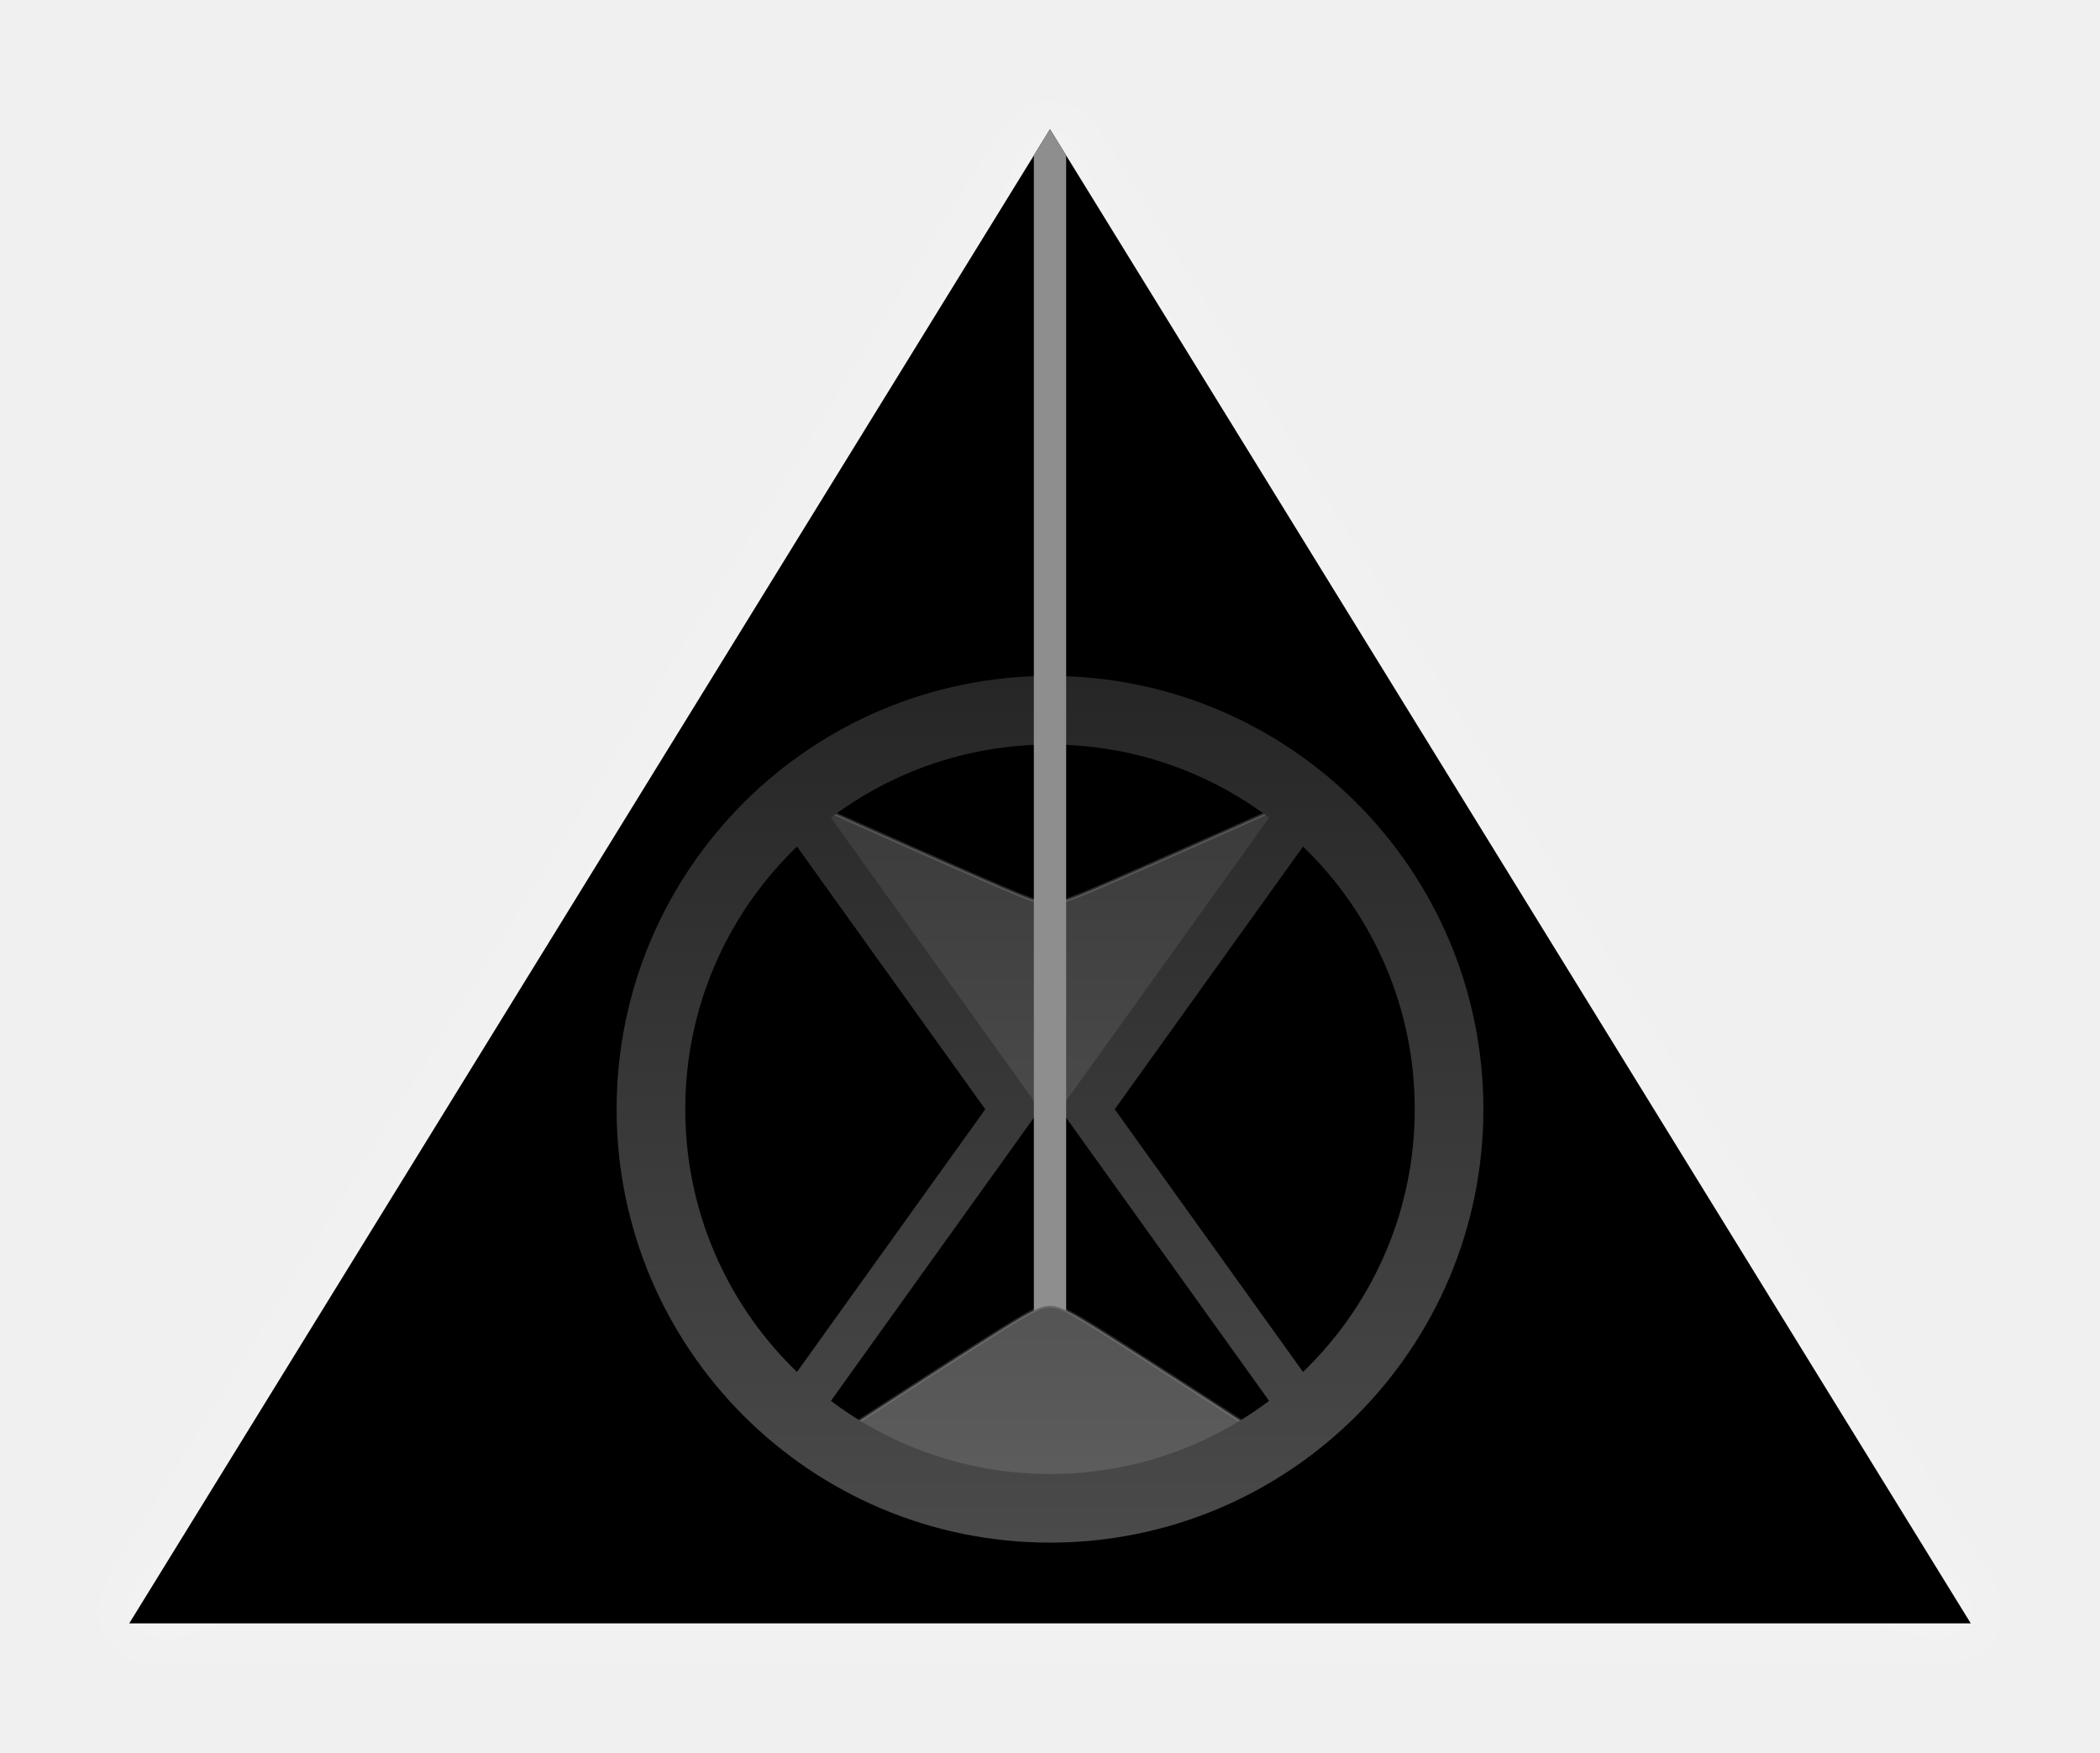
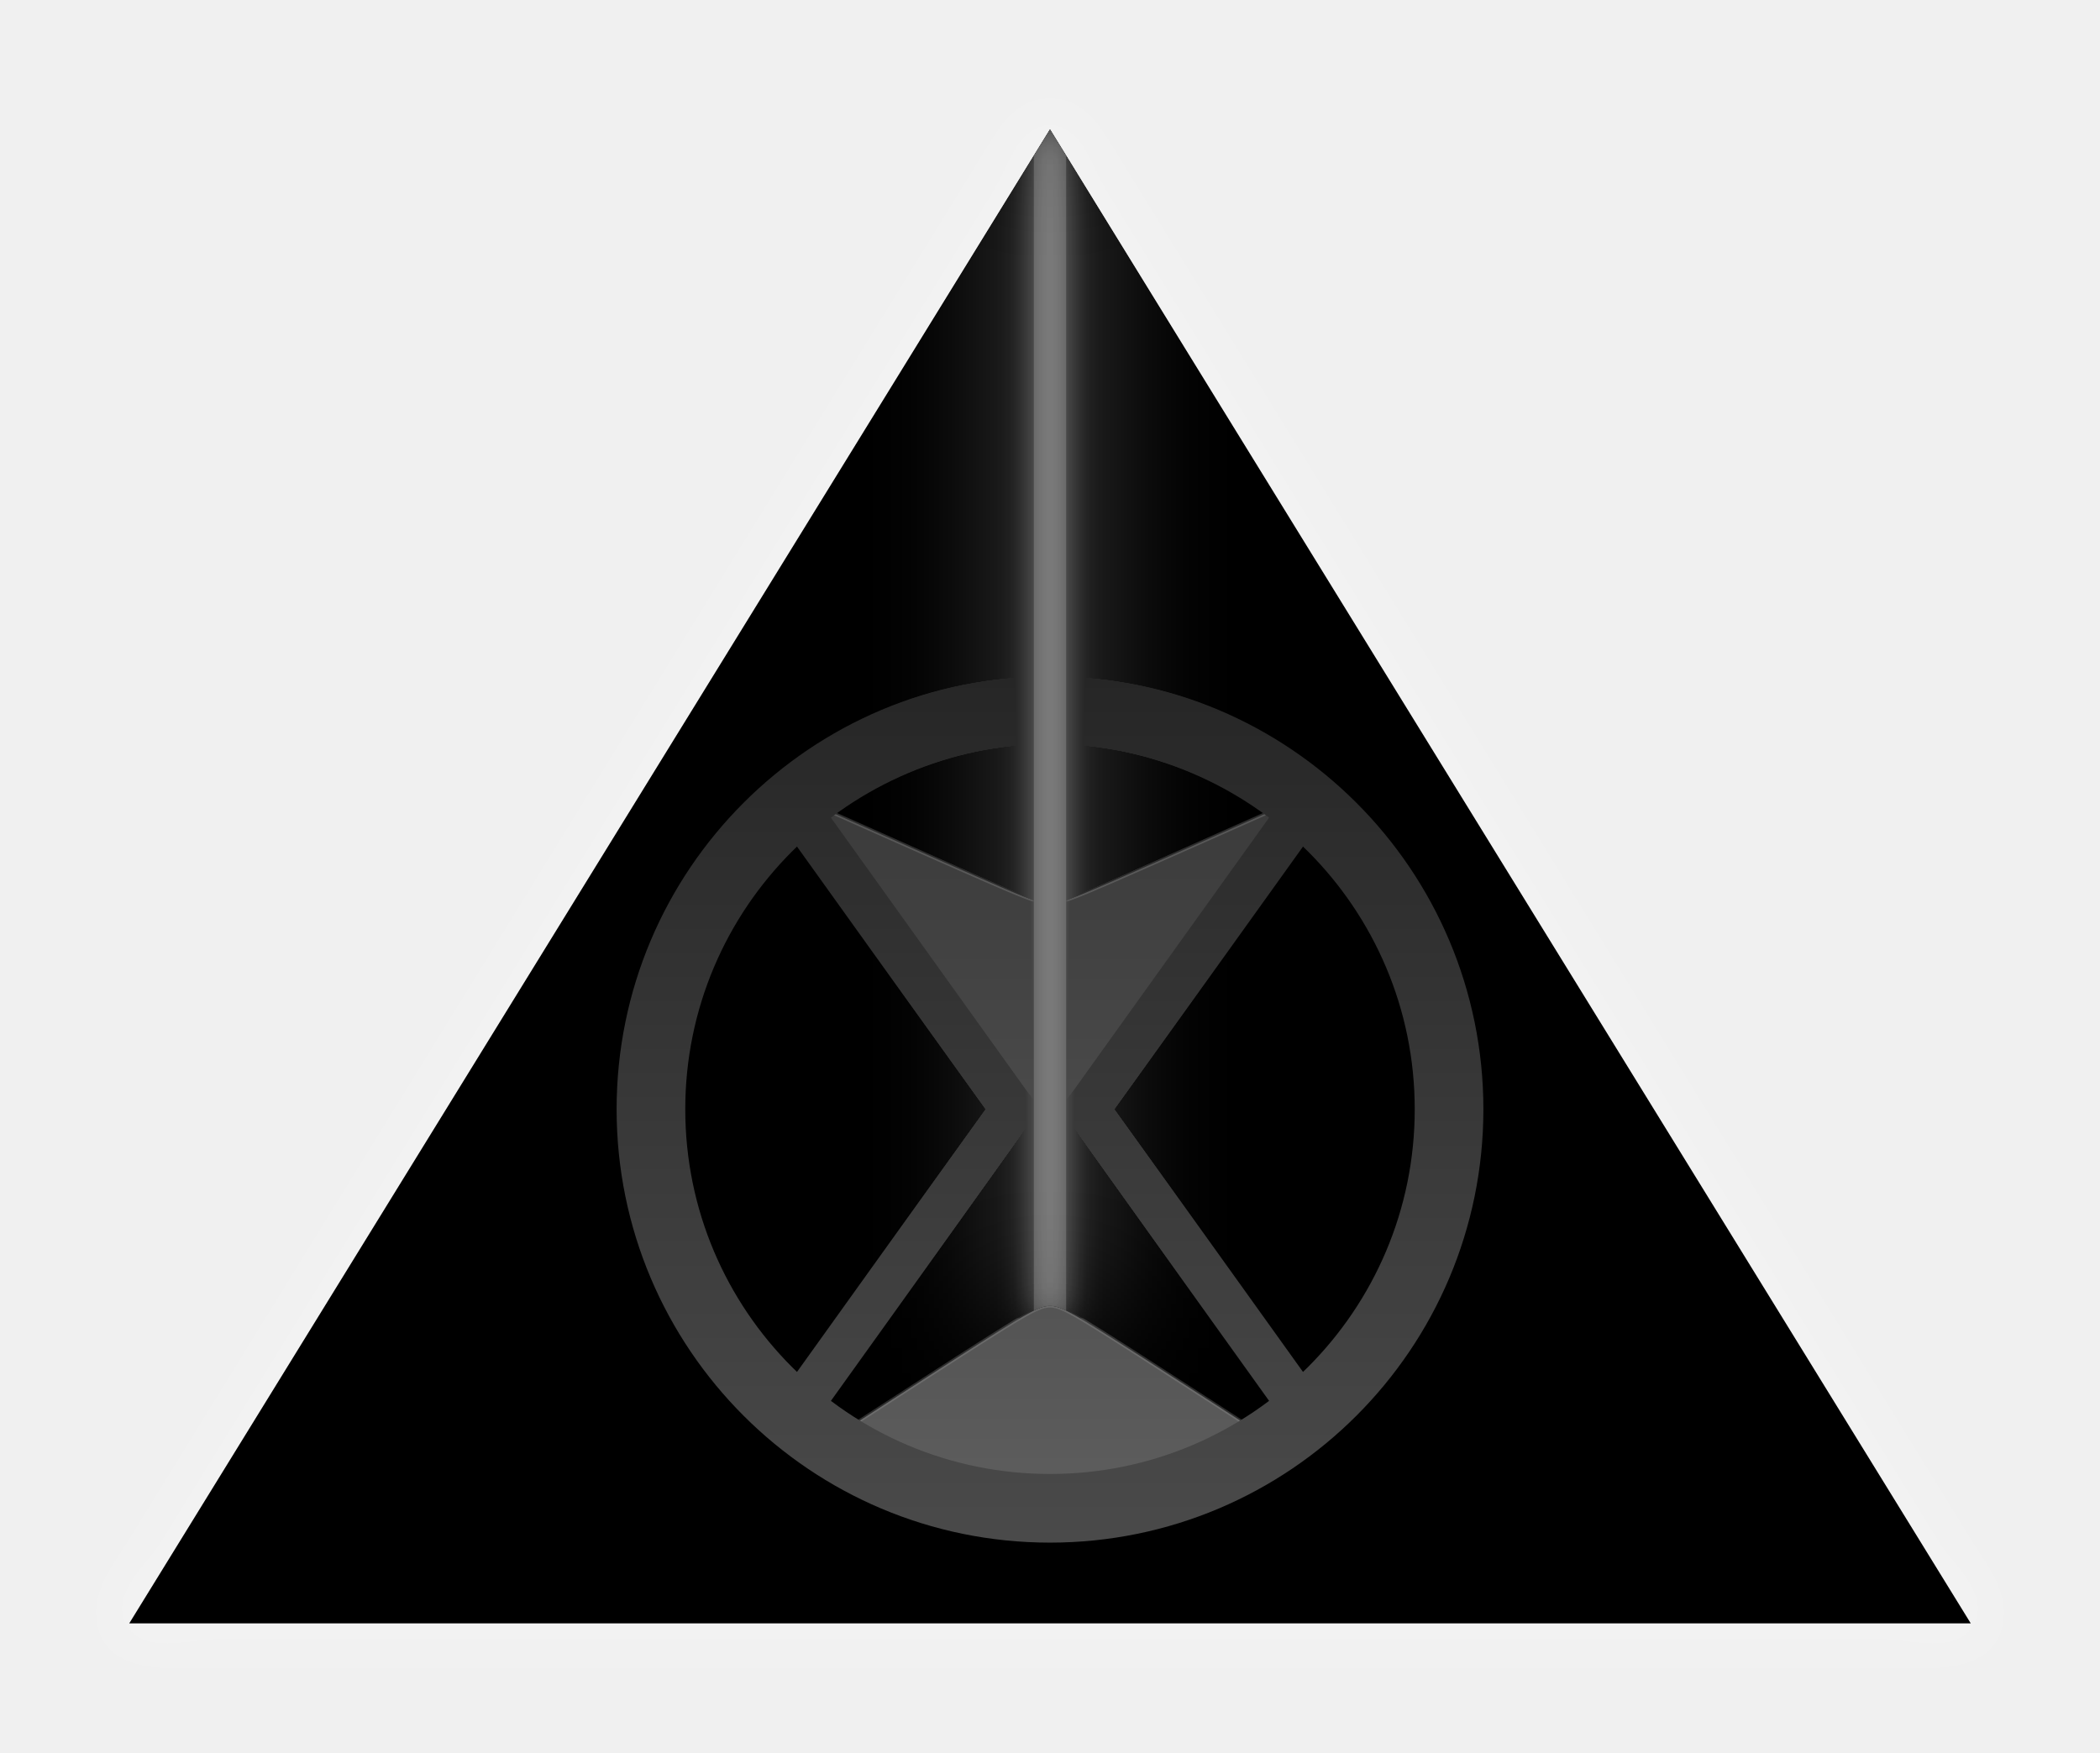
<svg xmlns="http://www.w3.org/2000/svg" viewBox="-8 74 1040 868" role="img" aria-label="blacksand">
  <defs>
    <filter id="bs-rim" filterUnits="userSpaceOnUse" x="-8" y="74" width="1040" height="868">
      <feGaussianBlur stdDeviation="14" />
+     </filter>
+     <filter id="bs-haze" filterUnits="userSpaceOnUse" x="-8" y="74" width="1040" height="868">
+       <feGaussianBlur stdDeviation="32" />
+     </filter>
+     <filter id="bs-halo" filterUnits="userSpaceOnUse" x="-8" y="74" width="1040" height="868">
+       <feGaussianBlur stdDeviation="8" />
    </filter>
    <linearGradient id="bs-etch" gradientUnits="userSpaceOnUse" x1="0" y1="408.74" x2="0" y2="838">
      <stop offset="0" stop-color="#262626" />
      <stop offset="1" stop-color="#4a4a4a" />
    </linearGradient>
    <linearGradient id="bs-sand" gradientUnits="userSpaceOnUse" x1="0" y1="425.74" x2="0" y2="821">
      <stop offset="0" stop-color="#363636" />
      <stop offset="1" stop-color="#5e5e5e" />
    </linearGradient>
    <clipPath id="bs-ct">
      <path d="M493.47 623.37L384.97 471.98A197.63 197.63 0 0 1 639.03 471.98L530.53 623.37Z" />
    </clipPath>
    <clipPath id="bs-cb">
      <path d="M530.53 623.37L639.03 774.76A197.63 197.63 0 0 1 384.97 774.76L493.47 623.37Z" />
    </clipPath>
    <clipPath id="bs-st">
      <path d="M290.37 425.86L291.87 426.53L293.37 427.2L294.87 427.87L296.37 428.53L297.87 429.2L299.37 429.87L300.87 430.54L302.37 431.2L303.87 431.87L305.37 432.54L306.87 433.21L308.37 433.87L309.87 434.54L311.37 435.21L312.87 435.88L314.37 436.54L315.87 437.21L317.37 437.88L318.87 438.55L320.37 439.21L321.87 439.88L323.37 440.55L324.87 441.22L326.37 441.88L327.87 442.55L329.37 443.22L330.87 443.89L332.37 444.55L333.87 445.22L335.37 445.89L336.87 446.55L338.37 447.22L339.87 447.89L341.37 448.56L342.87 449.22L344.37 449.89L345.87 450.56L347.37 451.23L348.87 451.89L350.37 452.56L351.87 453.23L353.37 453.89L354.87 454.56L356.37 455.23L357.87 455.9L359.37 456.56L360.87 457.23L362.37 457.9L363.87 458.56L365.37 459.23L366.87 459.9L368.37 460.57L369.87 461.23L371.37 461.9L372.87 462.57L374.37 463.23L375.87 463.9L377.37 464.57L378.87 465.23L380.37 465.9L381.87 466.57L383.37 467.24L384.87 467.9L386.37 468.57L387.87 469.24L389.37 469.9L390.87 470.57L392.37 471.24L393.87 471.9L395.37 472.57L396.87 473.24L398.37 473.9L399.87 474.57L401.37 475.24L402.87 475.9L404.37 476.57L405.87 477.24L407.37 477.9L408.87 478.57L410.37 479.23L411.87 479.9L413.37 480.57L414.87 481.23L416.37 481.9L417.87 482.56L419.37 483.23L420.87 483.9L422.37 484.56L423.87 485.23L425.37 485.89L426.87 486.56L428.37 487.23L429.87 487.89L431.37 488.56L432.87 489.22L434.37 489.89L435.87 490.55L437.37 491.22L438.87 491.88L440.37 492.55L441.87 493.21L443.37 493.88L444.87 494.54L446.37 495.2L447.87 495.87L449.37 496.53L450.87 497.2L452.37 497.86L453.87 498.52L455.37 499.18L456.87 499.85L458.37 500.51L459.87 501.17L461.37 501.83L462.87 502.49L464.37 503.16L465.87 503.82L467.37 504.48L468.87 505.14L470.37 505.79L471.87 506.45L473.37 507.11L474.87 507.77L476.37 508.42L477.87 509.08L479.37 509.73L480.87 510.38L482.37 511.03L483.87 511.68L485.37 512.33L486.87 512.98L488.37 513.62L489.87 514.26L491.37 514.89L492.87 515.52L494.37 516.14L495.87 516.76L497.37 517.37L498.87 517.97L500.37 518.55L501.87 519.11L503.37 519.64L504.87 520.14L506.37 520.59L507.87 520.97L509.37 521.26L510.87 521.43L512.37 521.47L513.87 521.36L515.37 521.13L516.87 520.79L518.37 520.38L519.87 519.9L521.37 519.38L522.87 518.83L524.37 518.26L525.87 517.67L527.37 517.07L528.87 516.46L530.37 515.84L531.87 515.21L533.37 514.58L534.87 513.94L536.37 513.3L537.87 512.66L539.37 512.01L540.87 511.36L542.37 510.71L543.87 510.06L545.37 509.41L546.87 508.76L548.37 508.1L549.87 507.44L551.37 506.79L552.87 506.13L554.37 505.47L555.87 504.81L557.37 504.15L558.87 503.49L560.37 502.83L561.87 502.17L563.37 501.51L564.87 500.85L566.37 500.18L567.87 499.52L569.37 498.86L570.87 498.19L572.37 497.53L573.87 496.87L575.37 496.2L576.87 495.54L578.37 494.88L579.87 494.21L581.37 493.55L582.87 492.88L584.37 492.22L585.87 491.55L587.37 490.89L588.87 490.22L590.37 489.56L591.87 488.89L593.37 488.23L594.87 487.56L596.37 486.9L597.87 486.23L599.37 485.57L600.87 484.9L602.37 484.23L603.87 483.57L605.37 482.9L606.87 482.24L608.37 481.57L609.87 480.9L611.37 480.24L612.87 479.57L614.37 478.91L615.87 478.24L617.37 477.57L618.87 476.91L620.37 476.24L621.87 475.57L623.37 474.91L624.87 474.24L626.37 473.57L627.87 472.91L629.37 472.24L630.87 471.57L632.37 470.91L633.87 470.24L635.37 469.57L636.87 468.91L638.37 468.24L639.87 467.57L641.37 466.91L642.87 466.24L644.37 465.57L645.87 464.91L647.37 464.24L648.87 463.57L650.37 462.9L651.87 462.24L653.37 461.57L654.87 460.9L656.37 460.24L657.87 459.57L659.37 458.9L660.87 458.24L662.37 457.57L663.87 456.9L665.37 456.23L666.87 455.57L668.37 454.9L669.87 454.23L671.37 453.57L672.87 452.9L674.37 452.23L675.87 451.56L677.37 450.9L678.87 450.23L680.37 449.56L681.87 448.89L683.37 448.23L684.87 447.56L686.37 446.89L687.87 446.23L689.37 445.56L690.87 444.89L692.37 444.22L693.87 443.56L695.37 442.89L696.87 442.22L698.37 441.55L699.87 440.89L701.37 440.22L702.87 439.55L704.37 438.88L705.87 438.22L707.37 437.55L708.87 436.88L710.37 436.22L711.87 435.55L713.37 434.88L714.87 434.21L716.37 433.55L717.87 432.88L719.37 432.21L720.87 431.54L722.37 430.88L723.87 430.21L725.37 429.54L726.87 428.87L728.37 428.21L729.87 427.54L731.37 426.87L732.87 426.2L733.63 881L290.37 881Z" />
    </clipPath>
    <clipPath id="bs-sb">
      <path d="M290.37 860.22L291.87 859.25L293.37 858.28L294.87 857.3L296.37 856.33L297.87 855.36L299.37 854.38L300.87 853.41L302.37 852.44L303.87 851.46L305.37 850.49L306.87 849.51L308.37 848.54L309.87 847.57L311.37 846.59L312.87 845.62L314.37 844.65L315.87 843.67L317.37 842.7L318.87 841.73L320.37 840.75L321.87 839.78L323.37 838.81L324.87 837.83L326.37 836.86L327.87 835.89L329.37 834.91L330.87 833.94L332.37 832.97L333.87 831.99L335.37 831.02L336.87 830.05L338.37 829.07L339.87 828.1L341.37 827.13L342.87 826.15L344.37 825.18L345.87 824.21L347.37 823.23L348.87 822.26L350.37 821.29L351.87 820.31L353.37 819.34L354.87 818.37L356.37 817.39L357.87 816.42L359.37 815.45L360.87 814.47L362.37 813.5L363.87 812.53L365.37 811.56L366.87 810.58L368.37 809.61L369.87 808.64L371.37 807.66L372.87 806.69L374.37 805.72L375.87 804.74L377.37 803.77L378.87 802.8L380.37 801.83L381.87 800.85L383.37 799.88L384.87 798.91L386.37 797.94L387.87 796.96L389.37 795.99L390.87 795.02L392.37 794.05L393.87 793.07L395.37 792.1L396.87 791.13L398.37 790.16L399.87 789.18L401.37 788.21L402.87 787.24L404.37 786.27L405.87 785.3L407.37 784.32L408.87 783.35L410.37 782.38L411.87 781.41L413.37 780.44L414.87 779.46L416.37 778.49L417.87 777.52L419.37 776.55L420.87 775.58L422.37 774.61L423.87 773.64L425.37 772.67L426.87 771.69L428.37 770.72L429.87 769.75L431.37 768.78L432.87 767.81L434.37 766.84L435.87 765.87L437.37 764.9L438.87 763.93L440.37 762.96L441.87 761.99L443.37 761.02L444.87 760.06L446.37 759.09L447.87 758.12L449.37 757.15L450.87 756.18L452.37 755.21L453.87 754.25L455.37 753.28L456.87 752.31L458.37 751.35L459.87 750.38L461.37 749.42L462.87 748.45L464.37 747.49L465.87 746.52L467.37 745.56L468.87 744.6L470.37 743.64L471.87 742.68L473.37 741.72L474.87 740.76L476.37 739.8L477.87 738.85L479.37 737.9L480.87 736.94L482.37 736L483.87 735.05L485.37 734.11L486.87 733.17L488.37 732.23L489.87 731.3L491.37 730.37L492.87 729.45L494.37 728.54L495.87 727.64L497.37 726.76L498.87 725.89L500.37 725.04L501.87 724.22L503.37 723.44L504.87 722.71L506.37 722.06L507.87 721.5L509.37 721.08L510.87 720.83L512.37 720.78L513.87 720.93L515.37 721.27L516.87 721.76L518.37 722.37L519.87 723.06L521.37 723.82L522.87 724.62L524.37 725.45L525.87 726.31L527.37 727.19L528.87 728.08L530.37 728.99L531.87 729.9L533.37 730.83L534.87 731.76L536.37 732.69L537.87 733.63L539.37 734.57L540.87 735.52L542.37 736.46L543.87 737.41L545.37 738.37L546.87 739.32L548.37 740.28L549.87 741.23L551.37 742.19L552.87 743.15L554.37 744.11L555.87 745.07L557.37 746.04L558.87 747L560.37 747.96L561.87 748.93L563.37 749.89L564.87 750.86L566.37 751.82L567.87 752.79L569.37 753.76L570.87 754.72L572.37 755.69L573.87 756.66L575.37 757.63L576.87 758.6L578.37 759.56L579.87 760.53L581.37 761.5L582.87 762.47L584.37 763.44L585.87 764.41L587.37 765.38L588.87 766.35L590.37 767.32L591.87 768.29L593.37 769.26L594.87 770.23L596.37 771.2L597.87 772.17L599.37 773.14L600.87 774.12L602.37 775.09L603.87 776.06L605.37 777.03L606.87 778L608.37 778.97L609.87 779.94L611.37 780.92L612.87 781.89L614.37 782.86L615.87 783.83L617.37 784.8L618.87 785.77L620.37 786.75L621.87 787.72L623.37 788.69L624.87 789.66L626.37 790.64L627.87 791.61L629.37 792.58L630.87 793.55L632.37 794.53L633.87 795.5L635.37 796.47L636.87 797.44L638.37 798.42L639.87 799.39L641.37 800.36L642.87 801.33L644.37 802.31L645.87 803.28L647.37 804.25L648.87 805.22L650.37 806.2L651.87 807.17L653.37 808.14L654.87 809.12L656.37 810.09L657.87 811.06L659.37 812.03L660.87 813.01L662.37 813.98L663.87 814.95L665.37 815.93L666.87 816.9L668.37 817.87L669.87 818.85L671.37 819.82L672.87 820.79L674.37 821.77L675.87 822.74L677.37 823.71L678.87 824.69L680.37 825.66L681.87 826.63L683.37 827.61L684.87 828.58L686.37 829.55L687.87 830.53L689.37 831.5L690.87 832.47L692.37 833.45L693.87 834.42L695.37 835.39L696.87 836.37L698.37 837.34L699.87 838.31L701.37 839.29L702.87 840.26L704.37 841.23L705.87 842.21L707.37 843.18L708.87 844.15L710.37 845.13L711.87 846.1L713.37 847.07L714.87 848.05L716.37 849.02L717.87 849.99L719.37 850.97L720.87 851.94L722.37 852.92L723.87 853.89L725.37 854.86L726.87 855.84L728.37 856.81L729.87 857.78L731.37 858.76L732.87 859.73L733.63 881L290.37 881Z" />
    </clipPath>
    <clipPath id="bs-am">
      <path d="M290.37 0L290.37 860.22L291.87 859.25L293.37 858.28L294.87 857.3L296.37 856.33L297.87 855.36L299.37 854.38L300.87 853.41L302.37 852.44L303.87 851.46L305.37 850.49L306.87 849.51L308.37 848.54L309.87 847.57L311.37 846.59L312.87 845.62L314.37 844.65L315.87 843.67L317.37 842.7L318.87 841.73L320.37 840.75L321.87 839.78L323.37 838.81L324.87 837.83L326.37 836.86L327.87 835.89L329.37 834.91L330.87 833.94L332.37 832.97L333.87 831.99L335.37 831.02L336.87 830.05L338.37 829.07L339.87 828.1L341.37 827.13L342.87 826.15L344.37 825.18L345.87 824.21L347.37 823.23L348.87 822.26L350.37 821.29L351.87 820.31L353.37 819.34L354.87 818.37L356.37 817.39L357.87 816.42L359.37 815.45L360.87 814.47L362.37 813.5L363.87 812.53L365.37 811.56L366.87 810.58L368.37 809.61L369.87 808.64L371.37 807.66L372.87 806.69L374.37 805.72L375.87 804.74L377.37 803.77L378.87 802.8L380.37 801.83L381.87 800.85L383.37 799.88L384.87 798.91L386.37 797.94L387.87 796.96L389.37 795.99L390.87 795.02L392.37 794.05L393.87 793.07L395.37 792.1L396.87 791.13L398.37 790.16L399.87 789.18L401.37 788.21L402.87 787.24L404.37 786.27L405.87 785.3L407.37 784.32L408.87 783.35L410.37 782.38L411.87 781.41L413.37 780.44L414.87 779.46L416.37 778.49L417.87 777.52L419.37 776.55L420.87 775.58L422.37 774.61L423.87 773.64L425.37 772.67L426.87 771.69L428.37 770.72L429.87 769.75L431.37 768.78L432.87 767.81L434.37 766.84L435.87 765.87L437.37 764.9L438.87 763.93L440.37 762.96L441.87 761.99L443.37 761.02L444.87 760.06L446.37 759.09L447.87 758.12L449.37 757.15L450.87 756.18L452.37 755.21L453.87 754.25L455.37 753.28L456.87 752.31L458.37 751.35L459.87 750.38L461.37 749.42L462.87 748.45L464.37 747.49L465.87 746.52L467.37 745.56L468.87 744.6L470.37 743.64L471.87 742.68L473.37 741.72L474.87 740.76L476.37 739.8L477.87 738.85L479.37 737.9L480.87 736.94L482.37 736L483.87 735.05L485.37 734.11L486.87 733.17L488.37 732.23L489.87 731.3L491.37 730.37L492.87 729.45L494.37 728.54L495.87 727.64L497.37 726.76L498.87 725.89L500.37 725.04L501.87 724.22L503.37 723.44L504.87 722.71L506.37 722.06L507.87 721.5L509.37 721.08L510.87 720.83L512.37 720.78L513.87 720.93L515.37 721.27L516.87 721.76L518.37 722.37L519.87 723.06L521.37 723.82L522.87 724.62L524.37 725.45L525.87 726.31L527.37 727.19L528.87 728.08L530.37 728.99L531.87 729.9L533.37 730.83L534.87 731.76L536.37 732.69L537.87 733.63L539.37 734.57L540.87 735.52L542.37 736.46L543.87 737.41L545.37 738.37L546.87 739.32L548.37 740.28L549.87 741.23L551.37 742.19L552.87 743.15L554.37 744.11L555.87 745.07L557.37 746.04L558.87 747L560.37 747.96L561.87 748.93L563.37 749.89L564.87 750.86L566.37 751.82L567.87 752.79L569.37 753.76L570.87 754.72L572.37 755.69L573.87 756.66L575.37 757.63L576.87 758.6L578.37 759.56L579.87 760.53L581.37 761.5L582.87 762.47L584.37 763.44L585.87 764.41L587.37 765.38L588.87 766.35L590.37 767.32L591.87 768.29L593.37 769.26L594.87 770.23L596.37 771.2L597.87 772.17L599.37 773.14L600.87 774.12L602.37 775.09L603.87 776.06L605.37 777.03L606.87 778L608.37 778.97L609.87 779.94L611.37 780.92L612.87 781.89L614.37 782.86L615.87 783.83L617.37 784.8L618.87 785.77L620.37 786.75L621.87 787.72L623.37 788.69L624.87 789.66L626.37 790.64L627.87 791.61L629.37 792.58L630.87 793.55L632.37 794.53L633.87 795.5L635.37 796.47L636.87 797.44L638.37 798.42L639.87 799.39L641.37 800.36L642.87 801.33L644.37 802.31L645.87 803.28L647.37 804.25L648.87 805.22L650.37 806.2L651.87 807.17L653.37 808.14L654.87 809.12L656.37 810.09L657.87 811.06L659.37 812.03L660.87 813.01L662.37 813.98L663.87 814.95L665.37 815.93L666.87 816.9L668.37 817.87L669.87 818.85L671.37 819.82L672.87 820.79L674.37 821.77L675.87 822.74L677.37 823.71L678.87 824.69L680.37 825.66L681.87 826.63L683.37 827.61L684.87 828.58L686.37 829.55L687.87 830.53L689.37 831.5L690.87 832.47L692.37 833.45L693.87 834.42L695.37 835.39L696.87 836.37L698.37 837.34L699.87 838.31L701.37 839.29L702.87 840.26L704.37 841.23L705.87 842.21L707.37 843.18L708.87 844.15L710.37 845.13L711.87 846.1L713.37 847.07L714.87 848.05L716.37 849.02L717.87 849.99L719.37 850.97L720.87 851.94L722.37 852.92L723.87 853.89L725.37 854.86L726.87 855.84L728.37 856.81L729.87 857.78L731.37 858.76L732.87 859.73L733.63 0Z" />
    </clipPath>
    <clipPath id="bs-tri">
      <path d="M512 138L968 878L56 878Z" />
    </clipPath>
  </defs>
-   <path d="M512 138L968 878L56 878Z" fill="none" stroke="#fff" stroke-opacity="0.35" stroke-width="10" stroke-linejoin="round" filter="url(#bs-rim)" />
+   <path d="M512 138L968 878L56 878Z" fill="none" stroke="#fff" stroke-opacity="0.4" stroke-width="10" stroke-linejoin="round" filter="url(#bs-rim)" />
  <path d="M512 138L968 878L56 878Z" fill="#000" />
  <g clip-path="url(#bs-ct)">
    <path d="M290.37 425.86L291.87 426.53L293.37 427.2L294.87 427.87L296.37 428.53L297.87 429.2L299.37 429.87L300.87 430.54L302.37 431.2L303.87 431.87L305.37 432.54L306.87 433.21L308.37 433.87L309.87 434.54L311.37 435.21L312.87 435.88L314.37 436.54L315.87 437.21L317.37 437.88L318.87 438.55L320.37 439.21L321.87 439.88L323.37 440.55L324.87 441.22L326.37 441.88L327.87 442.55L329.37 443.22L330.87 443.89L332.37 444.55L333.87 445.22L335.37 445.89L336.87 446.55L338.37 447.22L339.87 447.89L341.37 448.56L342.87 449.22L344.37 449.89L345.87 450.56L347.37 451.23L348.87 451.89L350.37 452.56L351.87 453.23L353.37 453.89L354.87 454.56L356.37 455.23L357.87 455.9L359.37 456.56L360.87 457.23L362.37 457.9L363.87 458.56L365.37 459.23L366.87 459.9L368.37 460.57L369.87 461.23L371.37 461.9L372.87 462.57L374.37 463.23L375.87 463.9L377.37 464.57L378.87 465.23L380.37 465.9L381.87 466.57L383.37 467.24L384.87 467.9L386.37 468.57L387.87 469.24L389.37 469.9L390.87 470.57L392.37 471.24L393.87 471.9L395.37 472.57L396.87 473.24L398.37 473.9L399.87 474.57L401.37 475.24L402.87 475.9L404.37 476.57L405.87 477.24L407.37 477.9L408.87 478.57L410.37 479.23L411.87 479.9L413.37 480.57L414.87 481.23L416.37 481.9L417.87 482.56L419.37 483.23L420.87 483.9L422.37 484.56L423.87 485.23L425.37 485.89L426.87 486.56L428.37 487.23L429.87 487.89L431.37 488.56L432.87 489.22L434.37 489.89L435.87 490.55L437.37 491.22L438.87 491.88L440.37 492.55L441.87 493.21L443.37 493.88L444.87 494.54L446.37 495.2L447.87 495.87L449.37 496.53L450.87 497.2L452.37 497.86L453.87 498.52L455.37 499.18L456.87 499.85L458.37 500.51L459.87 501.17L461.37 501.83L462.87 502.49L464.37 503.16L465.87 503.82L467.37 504.48L468.87 505.14L470.37 505.79L471.87 506.45L473.37 507.11L474.87 507.77L476.37 508.42L477.87 509.08L479.37 509.73L480.87 510.38L482.37 511.03L483.87 511.68L485.37 512.33L486.87 512.98L488.37 513.62L489.87 514.26L491.37 514.89L492.87 515.52L494.37 516.14L495.87 516.76L497.37 517.37L498.87 517.97L500.37 518.55L501.87 519.11L503.37 519.64L504.87 520.14L506.37 520.59L507.87 520.97L509.37 521.26L510.87 521.43L512.37 521.47L513.87 521.36L515.37 521.13L516.87 520.79L518.37 520.38L519.87 519.9L521.37 519.38L522.87 518.83L524.37 518.26L525.87 517.67L527.37 517.07L528.87 516.46L530.37 515.84L531.87 515.21L533.37 514.58L534.87 513.94L536.37 513.3L537.87 512.66L539.37 512.01L540.87 511.36L542.37 510.71L543.87 510.06L545.37 509.41L546.87 508.76L548.37 508.1L549.87 507.44L551.37 506.79L552.87 506.13L554.37 505.47L555.87 504.81L557.37 504.15L558.87 503.49L560.37 502.83L561.87 502.17L563.37 501.51L564.87 500.85L566.37 500.18L567.87 499.52L569.37 498.86L570.87 498.19L572.37 497.53L573.87 496.87L575.37 496.2L576.87 495.54L578.37 494.88L579.87 494.21L581.37 493.55L582.87 492.88L584.37 492.22L585.87 491.55L587.37 490.89L588.87 490.22L590.37 489.56L591.87 488.89L593.37 488.23L594.87 487.56L596.37 486.9L597.87 486.23L599.37 485.57L600.87 484.9L602.37 484.23L603.87 483.57L605.37 482.9L606.87 482.24L608.37 481.57L609.87 480.9L611.37 480.24L612.87 479.57L614.37 478.91L615.87 478.24L617.37 477.57L618.87 476.91L620.37 476.24L621.87 475.57L623.37 474.91L624.87 474.24L626.37 473.57L627.87 472.91L629.37 472.24L630.87 471.57L632.37 470.91L633.87 470.24L635.37 469.57L636.87 468.91L638.37 468.24L639.87 467.57L641.37 466.91L642.87 466.24L644.37 465.57L645.87 464.91L647.37 464.24L648.87 463.57L650.37 462.9L651.87 462.24L653.37 461.57L654.87 460.9L656.37 460.24L657.87 459.57L659.37 458.9L660.87 458.24L662.37 457.57L663.87 456.9L665.37 456.23L666.87 455.57L668.37 454.9L669.87 454.23L671.37 453.57L672.87 452.9L674.37 452.23L675.87 451.56L677.37 450.9L678.87 450.23L680.37 449.56L681.87 448.89L683.37 448.23L684.87 447.56L686.37 446.89L687.87 446.23L689.37 445.56L690.87 444.89L692.37 444.22L693.87 443.56L695.37 442.89L696.87 442.22L698.37 441.55L699.87 440.89L701.37 440.22L702.87 439.55L704.37 438.88L705.87 438.22L707.37 437.55L708.87 436.88L710.37 436.22L711.87 435.55L713.37 434.88L714.87 434.21L716.37 433.55L717.87 432.88L719.37 432.21L720.87 431.54L722.37 430.88L723.87 430.21L725.37 429.54L726.87 428.87L728.37 428.21L729.87 427.54L731.37 426.87L732.87 426.2L733.63 881L290.37 881Z" clip-path="url(#bs-st)" fill="url(#bs-sand)" />
    <path d="M290.37 425.86L291.87 426.53L293.37 427.2L294.87 427.87L296.37 428.53L297.87 429.2L299.37 429.87L300.87 430.54L302.37 431.2L303.87 431.87L305.37 432.54L306.87 433.21L308.37 433.87L309.87 434.54L311.37 435.21L312.87 435.88L314.37 436.54L315.87 437.21L317.37 437.88L318.87 438.55L320.37 439.21L321.87 439.88L323.37 440.55L324.87 441.22L326.37 441.88L327.87 442.55L329.37 443.22L330.87 443.89L332.37 444.55L333.87 445.22L335.37 445.89L336.87 446.55L338.37 447.22L339.87 447.89L341.37 448.56L342.87 449.22L344.37 449.89L345.87 450.56L347.37 451.23L348.87 451.89L350.37 452.56L351.87 453.23L353.37 453.89L354.87 454.56L356.37 455.23L357.87 455.9L359.37 456.56L360.87 457.23L362.37 457.9L363.87 458.56L365.37 459.23L366.87 459.9L368.37 460.57L369.87 461.23L371.37 461.9L372.87 462.57L374.37 463.23L375.87 463.9L377.37 464.57L378.87 465.23L380.37 465.9L381.87 466.57L383.37 467.24L384.87 467.9L386.37 468.57L387.87 469.24L389.37 469.9L390.87 470.57L392.37 471.24L393.87 471.9L395.37 472.57L396.87 473.24L398.37 473.9L399.87 474.57L401.37 475.24L402.87 475.9L404.37 476.57L405.87 477.24L407.37 477.9L408.87 478.57L410.37 479.23L411.87 479.9L413.37 480.57L414.87 481.23L416.37 481.9L417.87 482.56L419.37 483.23L420.87 483.9L422.37 484.56L423.87 485.23L425.37 485.89L426.87 486.56L428.37 487.23L429.87 487.89L431.37 488.56L432.87 489.22L434.37 489.89L435.87 490.55L437.37 491.22L438.87 491.88L440.37 492.55L441.87 493.21L443.37 493.88L444.87 494.54L446.37 495.2L447.87 495.87L449.37 496.53L450.87 497.2L452.37 497.86L453.87 498.52L455.37 499.18L456.87 499.85L458.37 500.51L459.87 501.17L461.37 501.83L462.87 502.49L464.37 503.16L465.87 503.82L467.37 504.48L468.87 505.14L470.37 505.79L471.87 506.45L473.37 507.11L474.87 507.77L476.37 508.42L477.87 509.08L479.37 509.73L480.87 510.38L482.37 511.03L483.87 511.68L485.37 512.33L486.87 512.98L488.37 513.62L489.87 514.26L491.37 514.89L492.87 515.52L494.37 516.14L495.87 516.76L497.37 517.37L498.87 517.97L500.37 518.55L501.87 519.11L503.37 519.64L504.87 520.14L506.37 520.59L507.87 520.97L509.37 521.26L510.87 521.43L512.37 521.47L513.87 521.36L515.37 521.13L516.87 520.79L518.37 520.38L519.87 519.9L521.37 519.38L522.87 518.83L524.37 518.26L525.87 517.67L527.37 517.07L528.87 516.46L530.37 515.84L531.87 515.21L533.37 514.58L534.87 513.94L536.37 513.3L537.87 512.66L539.37 512.01L540.87 511.36L542.37 510.71L543.87 510.06L545.37 509.41L546.87 508.76L548.37 508.1L549.87 507.44L551.37 506.79L552.87 506.13L554.37 505.47L555.87 504.81L557.37 504.15L558.87 503.49L560.37 502.83L561.87 502.17L563.37 501.51L564.87 500.85L566.37 500.18L567.87 499.52L569.37 498.86L570.87 498.19L572.37 497.53L573.87 496.87L575.37 496.2L576.87 495.54L578.37 494.88L579.87 494.21L581.37 493.55L582.87 492.88L584.37 492.22L585.87 491.55L587.37 490.89L588.87 490.22L590.37 489.56L591.87 488.89L593.37 488.23L594.87 487.56L596.37 486.9L597.87 486.23L599.37 485.57L600.87 484.9L602.37 484.23L603.87 483.57L605.37 482.9L606.87 482.24L608.37 481.57L609.87 480.9L611.37 480.24L612.87 479.57L614.37 478.91L615.87 478.24L617.37 477.57L618.87 476.91L620.37 476.24L621.87 475.57L623.37 474.91L624.87 474.24L626.37 473.57L627.87 472.91L629.37 472.24L630.87 471.57L632.37 470.91L633.87 470.24L635.37 469.57L636.87 468.91L638.37 468.24L639.87 467.57L641.37 466.91L642.87 466.24L644.37 465.57L645.87 464.91L647.37 464.24L648.87 463.57L650.37 462.9L651.87 462.24L653.37 461.57L654.87 460.9L656.37 460.24L657.87 459.57L659.37 458.9L660.87 458.24L662.37 457.57L663.87 456.9L665.37 456.23L666.87 455.57L668.37 454.9L669.87 454.23L671.37 453.57L672.87 452.9L674.37 452.23L675.87 451.56L677.37 450.9L678.87 450.23L680.37 449.56L681.87 448.89L683.37 448.23L684.87 447.56L686.37 446.89L687.87 446.23L689.37 445.56L690.87 444.89L692.37 444.22L693.87 443.56L695.37 442.89L696.87 442.22L698.37 441.55L699.87 440.89L701.37 440.22L702.87 439.55L704.37 438.88L705.87 438.22L707.37 437.55L708.87 436.88L710.37 436.22L711.87 435.55L713.37 434.88L714.87 434.21L716.37 433.55L717.87 432.88L719.37 432.21L720.87 431.54L722.37 430.88L723.87 430.21L725.37 429.54L726.87 428.87L728.37 428.21L729.87 427.54L731.37 426.87L732.87 426.2" fill="none" stroke="rgb(160,160,160)" stroke-opacity="0.28" stroke-width="1.6" stroke-linejoin="round" />
  </g>
  <g clip-path="url(#bs-cb)">
    <path d="M290.37 860.22L291.87 859.25L293.37 858.28L294.87 857.3L296.37 856.33L297.87 855.36L299.37 854.38L300.87 853.41L302.37 852.44L303.87 851.46L305.37 850.49L306.87 849.51L308.37 848.54L309.87 847.57L311.37 846.59L312.87 845.62L314.37 844.65L315.87 843.67L317.37 842.7L318.87 841.73L320.37 840.75L321.87 839.78L323.37 838.81L324.87 837.83L326.37 836.86L327.87 835.89L329.37 834.91L330.87 833.94L332.37 832.97L333.87 831.99L335.37 831.02L336.87 830.05L338.37 829.07L339.87 828.1L341.37 827.13L342.87 826.15L344.37 825.18L345.87 824.21L347.37 823.23L348.87 822.26L350.37 821.29L351.87 820.31L353.37 819.34L354.87 818.37L356.37 817.39L357.87 816.42L359.37 815.45L360.87 814.47L362.37 813.5L363.87 812.53L365.37 811.56L366.87 810.58L368.37 809.61L369.87 808.64L371.37 807.66L372.87 806.69L374.37 805.72L375.87 804.74L377.37 803.77L378.87 802.8L380.37 801.83L381.87 800.85L383.37 799.88L384.87 798.91L386.37 797.94L387.87 796.96L389.37 795.99L390.87 795.02L392.37 794.05L393.87 793.07L395.37 792.1L396.87 791.13L398.37 790.16L399.87 789.18L401.37 788.21L402.87 787.24L404.37 786.27L405.87 785.3L407.37 784.32L408.87 783.35L410.37 782.38L411.87 781.41L413.37 780.44L414.87 779.46L416.37 778.49L417.87 777.52L419.37 776.55L420.87 775.58L422.37 774.61L423.87 773.64L425.37 772.67L426.87 771.69L428.37 770.72L429.87 769.75L431.37 768.78L432.87 767.81L434.37 766.84L435.87 765.87L437.37 764.9L438.87 763.93L440.37 762.96L441.87 761.99L443.37 761.02L444.87 760.06L446.37 759.09L447.87 758.12L449.37 757.15L450.87 756.18L452.37 755.21L453.87 754.25L455.37 753.28L456.87 752.31L458.37 751.35L459.87 750.38L461.37 749.42L462.87 748.45L464.37 747.49L465.87 746.52L467.37 745.56L468.87 744.6L470.37 743.64L471.87 742.68L473.37 741.72L474.87 740.76L476.37 739.8L477.87 738.85L479.37 737.9L480.87 736.94L482.37 736L483.87 735.05L485.37 734.11L486.87 733.17L488.37 732.23L489.87 731.3L491.37 730.37L492.87 729.45L494.37 728.54L495.87 727.64L497.37 726.76L498.87 725.89L500.37 725.04L501.87 724.22L503.37 723.44L504.87 722.71L506.37 722.06L507.87 721.5L509.37 721.08L510.87 720.83L512.37 720.78L513.87 720.93L515.37 721.27L516.87 721.76L518.37 722.37L519.87 723.06L521.37 723.82L522.87 724.62L524.37 725.45L525.87 726.31L527.37 727.19L528.87 728.08L530.37 728.99L531.87 729.9L533.37 730.83L534.87 731.76L536.37 732.69L537.87 733.63L539.37 734.57L540.87 735.52L542.37 736.46L543.87 737.41L545.37 738.37L546.87 739.32L548.37 740.28L549.87 741.23L551.37 742.19L552.87 743.15L554.37 744.11L555.87 745.07L557.37 746.04L558.87 747L560.37 747.96L561.87 748.93L563.37 749.89L564.87 750.86L566.37 751.82L567.87 752.79L569.37 753.76L570.87 754.72L572.37 755.69L573.87 756.66L575.37 757.63L576.87 758.6L578.37 759.56L579.87 760.53L581.37 761.5L582.87 762.47L584.37 763.44L585.87 764.41L587.37 765.38L588.87 766.35L590.37 767.32L591.87 768.29L593.37 769.26L594.87 770.23L596.37 771.2L597.87 772.17L599.37 773.14L600.87 774.12L602.37 775.09L603.87 776.06L605.37 777.03L606.87 778L608.37 778.97L609.87 779.94L611.37 780.92L612.87 781.89L614.37 782.86L615.87 783.83L617.37 784.8L618.87 785.77L620.37 786.75L621.87 787.72L623.37 788.69L624.87 789.66L626.37 790.64L627.87 791.61L629.37 792.58L630.87 793.55L632.37 794.53L633.87 795.5L635.37 796.47L636.87 797.44L638.37 798.42L639.87 799.39L641.37 800.36L642.87 801.33L644.37 802.31L645.87 803.28L647.37 804.25L648.87 805.22L650.37 806.2L651.87 807.17L653.37 808.14L654.87 809.12L656.37 810.09L657.87 811.06L659.37 812.03L660.87 813.01L662.37 813.98L663.87 814.95L665.37 815.93L666.87 816.9L668.37 817.87L669.87 818.85L671.37 819.82L672.87 820.79L674.37 821.77L675.87 822.74L677.37 823.71L678.87 824.69L680.37 825.66L681.87 826.63L683.37 827.61L684.87 828.58L686.37 829.55L687.87 830.53L689.37 831.5L690.87 832.47L692.37 833.45L693.87 834.42L695.37 835.39L696.87 836.37L698.37 837.34L699.87 838.31L701.37 839.29L702.87 840.26L704.37 841.23L705.87 842.21L707.37 843.18L708.87 844.15L710.37 845.13L711.87 846.1L713.37 847.07L714.87 848.05L716.37 849.02L717.87 849.99L719.37 850.97L720.87 851.94L722.37 852.92L723.87 853.89L725.37 854.86L726.87 855.84L728.37 856.81L729.87 857.78L731.37 858.76L732.87 859.73L733.63 881L290.37 881Z" clip-path="url(#bs-sb)" fill="url(#bs-sand)" />
    <path d="M290.37 860.22L291.87 859.25L293.37 858.28L294.87 857.3L296.37 856.33L297.87 855.36L299.37 854.38L300.87 853.41L302.37 852.44L303.87 851.46L305.37 850.49L306.87 849.51L308.37 848.54L309.87 847.57L311.37 846.59L312.87 845.62L314.37 844.65L315.87 843.67L317.37 842.7L318.87 841.73L320.37 840.75L321.87 839.78L323.37 838.81L324.87 837.83L326.37 836.86L327.87 835.89L329.37 834.91L330.87 833.94L332.37 832.97L333.87 831.99L335.37 831.02L336.87 830.05L338.37 829.07L339.87 828.1L341.37 827.13L342.87 826.15L344.37 825.18L345.87 824.21L347.37 823.23L348.87 822.26L350.37 821.29L351.87 820.31L353.37 819.34L354.87 818.37L356.37 817.39L357.87 816.42L359.37 815.45L360.87 814.47L362.37 813.5L363.87 812.53L365.37 811.56L366.87 810.58L368.37 809.61L369.87 808.64L371.37 807.66L372.87 806.69L374.37 805.72L375.87 804.74L377.37 803.77L378.87 802.8L380.37 801.83L381.87 800.85L383.37 799.88L384.87 798.91L386.37 797.94L387.87 796.96L389.37 795.99L390.87 795.02L392.37 794.05L393.87 793.07L395.37 792.1L396.87 791.13L398.37 790.16L399.87 789.18L401.37 788.21L402.87 787.24L404.37 786.27L405.87 785.3L407.37 784.32L408.87 783.35L410.37 782.38L411.87 781.41L413.37 780.44L414.87 779.46L416.37 778.49L417.87 777.52L419.37 776.55L420.87 775.58L422.37 774.61L423.87 773.64L425.37 772.67L426.87 771.69L428.37 770.72L429.87 769.75L431.37 768.78L432.87 767.81L434.37 766.84L435.87 765.87L437.37 764.9L438.87 763.93L440.37 762.96L441.87 761.99L443.37 761.02L444.87 760.06L446.37 759.09L447.87 758.12L449.37 757.15L450.87 756.18L452.37 755.21L453.87 754.25L455.37 753.28L456.87 752.31L458.37 751.35L459.87 750.38L461.37 749.42L462.87 748.45L464.37 747.49L465.87 746.52L467.37 745.56L468.87 744.6L470.37 743.64L471.87 742.68L473.37 741.72L474.87 740.76L476.37 739.8L477.87 738.85L479.37 737.9L480.87 736.94L482.37 736L483.87 735.05L485.37 734.11L486.87 733.17L488.37 732.23L489.87 731.3L491.37 730.37L492.87 729.45L494.37 728.54L495.87 727.64L497.37 726.76L498.87 725.89L500.37 725.04L501.87 724.22L503.37 723.44L504.87 722.71L506.37 722.06L507.87 721.5L509.37 721.08L510.87 720.83L512.37 720.78L513.87 720.93L515.37 721.27L516.87 721.76L518.37 722.37L519.87 723.06L521.37 723.82L522.87 724.62L524.37 725.45L525.87 726.31L527.37 727.19L528.87 728.08L530.37 728.99L531.87 729.9L533.37 730.83L534.87 731.76L536.37 732.69L537.87 733.63L539.37 734.57L540.87 735.52L542.37 736.46L543.87 737.41L545.37 738.37L546.87 739.32L548.37 740.28L549.87 741.23L551.37 742.19L552.87 743.15L554.37 744.11L555.87 745.07L557.37 746.04L558.87 747L560.37 747.96L561.87 748.93L563.37 749.89L564.87 750.86L566.37 751.82L567.87 752.79L569.37 753.76L570.87 754.72L572.37 755.69L573.87 756.66L575.37 757.63L576.87 758.6L578.37 759.56L579.87 760.53L581.37 761.5L582.87 762.47L584.37 763.44L585.87 764.41L587.37 765.38L588.87 766.35L590.37 767.32L591.87 768.29L593.37 769.26L594.87 770.23L596.37 771.2L597.87 772.17L599.37 773.14L600.87 774.12L602.37 775.09L603.87 776.06L605.37 777.03L606.87 778L608.37 778.97L609.87 779.94L611.37 780.92L612.87 781.89L614.37 782.86L615.87 783.83L617.37 784.8L618.87 785.77L620.37 786.75L621.87 787.72L623.37 788.69L624.87 789.66L626.37 790.64L627.87 791.61L629.37 792.58L630.87 793.55L632.37 794.53L633.87 795.5L635.37 796.47L636.87 797.44L638.37 798.42L639.87 799.39L641.37 800.36L642.87 801.33L644.37 802.31L645.87 803.28L647.37 804.25L648.87 805.22L650.37 806.2L651.87 807.17L653.37 808.14L654.87 809.12L656.37 810.09L657.87 811.06L659.37 812.03L660.87 813.01L662.37 813.98L663.87 814.95L665.37 815.93L666.87 816.9L668.37 817.87L669.87 818.85L671.37 819.82L672.87 820.79L674.37 821.77L675.87 822.74L677.37 823.71L678.87 824.69L680.37 825.66L681.87 826.63L683.37 827.61L684.87 828.58L686.37 829.55L687.87 830.53L689.37 831.5L690.87 832.47L692.37 833.45L693.87 834.42L695.37 835.39L696.87 836.37L698.37 837.34L699.87 838.31L701.37 839.29L702.87 840.26L704.37 841.23L705.87 842.21L707.37 843.18L708.87 844.15L710.37 845.13L711.87 846.1L713.37 847.07L714.87 848.05L716.37 849.02L717.87 849.99L719.37 850.97L720.87 851.94L722.37 852.92L723.87 853.89L725.37 854.86L726.87 855.84L728.37 856.81L729.87 857.78L731.37 858.76L732.87 859.73" fill="none" stroke="rgb(160,160,160)" stroke-opacity="0.28" stroke-width="1.6" stroke-linejoin="round" />
  </g>
  <circle cx="512" cy="623.37" r="197.63" fill="none" stroke="url(#bs-etch)" stroke-width="34" />
  <path d="M384.97 471.98L493.47 623.37L384.97 774.76M639.03 471.98L530.53 623.37L639.03 774.76" fill="none" stroke="url(#bs-etch)" stroke-width="22" stroke-linejoin="miter" stroke-miterlimit="10" />
-   <g clip-path="url(#bs-tri)">
-     <path d="M512 138V726.77" clip-path="url(#bs-am)" fill="none" stroke="#8e8e8e" stroke-width="16" stroke-linecap="butt" />
+   <g style="mix-blend-mode:lighten">
+     <g clip-path="url(#bs-tri)">
+       <g clip-path="url(#bs-am)">
+         <rect x="348" y="138" width="328" height="588.77" fill="#000" />
+         <path d="M512 138V726.77" fill="none" stroke="#fff" stroke-opacity="0.3" stroke-width="36" filter="url(#bs-haze)" />
+         <path d="M512 138V726.77" fill="none" stroke="#fff" stroke-opacity="0.38" stroke-width="16" filter="url(#bs-halo)" />
+         <path d="M512 138V726.77" fill="none" stroke="#fff" stroke-opacity="0.18" stroke-width="16" stroke-linecap="butt" />
+       </g>
+     </g>
  </g>
</svg>
